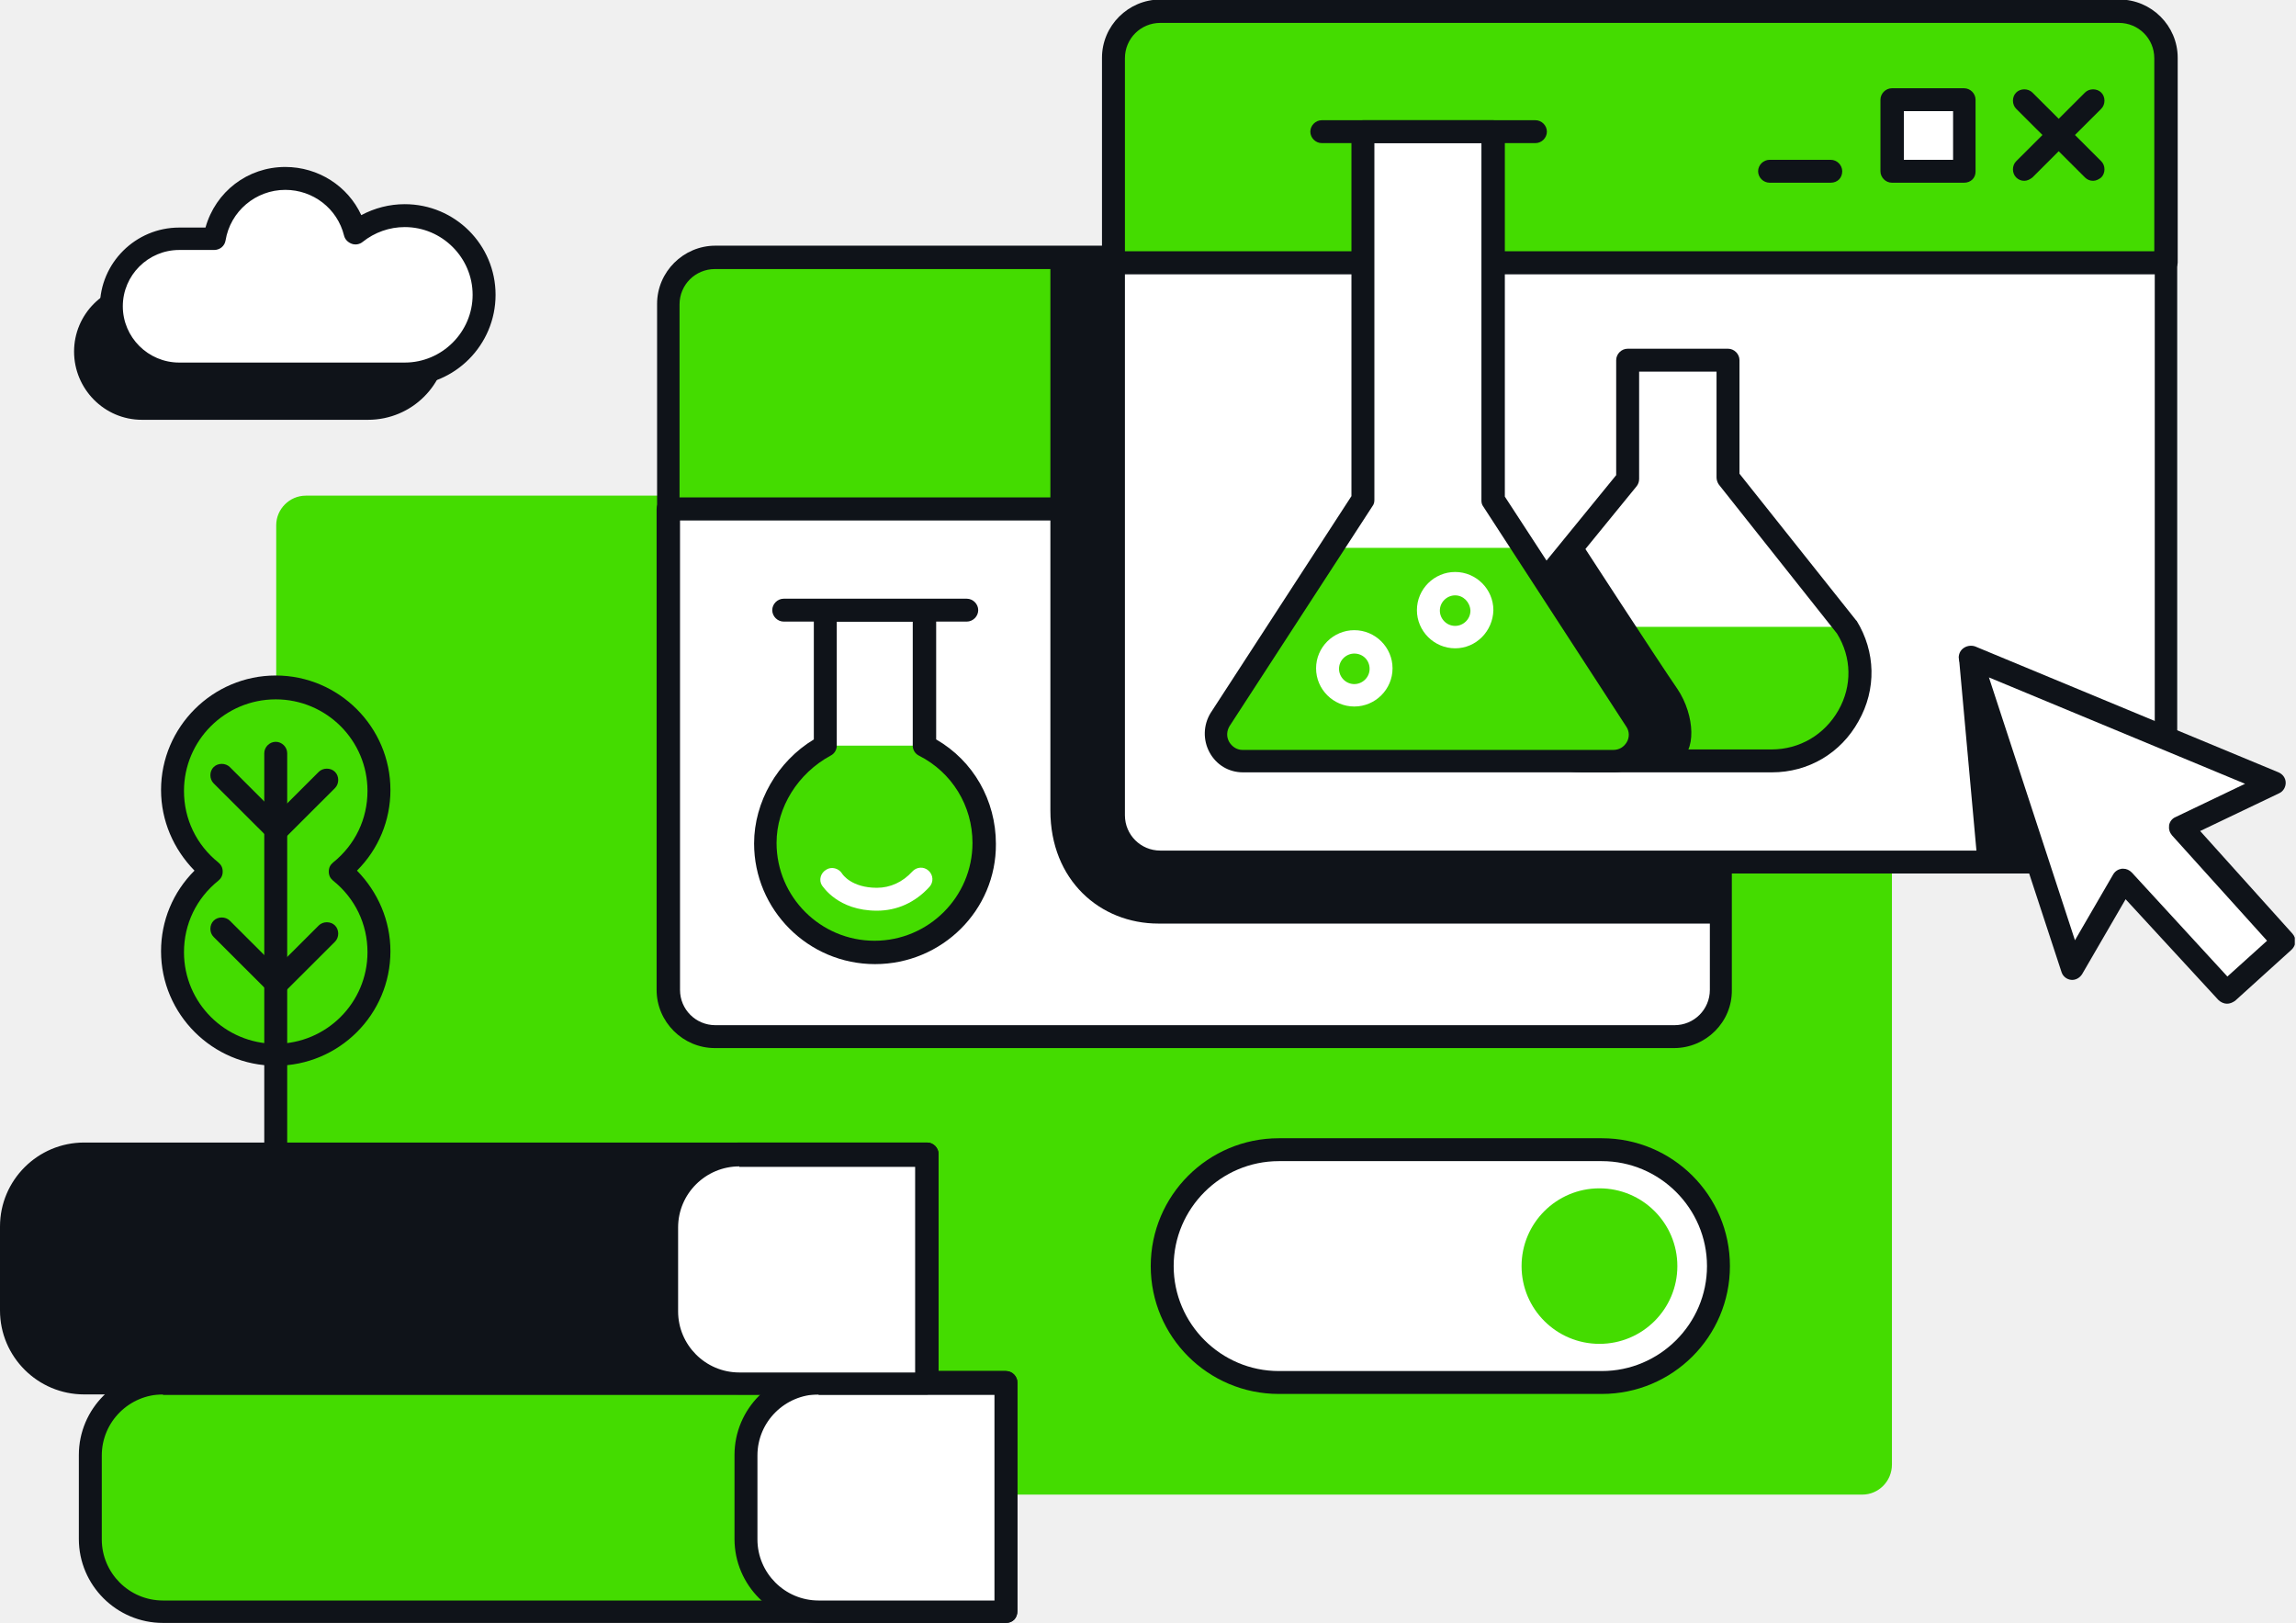
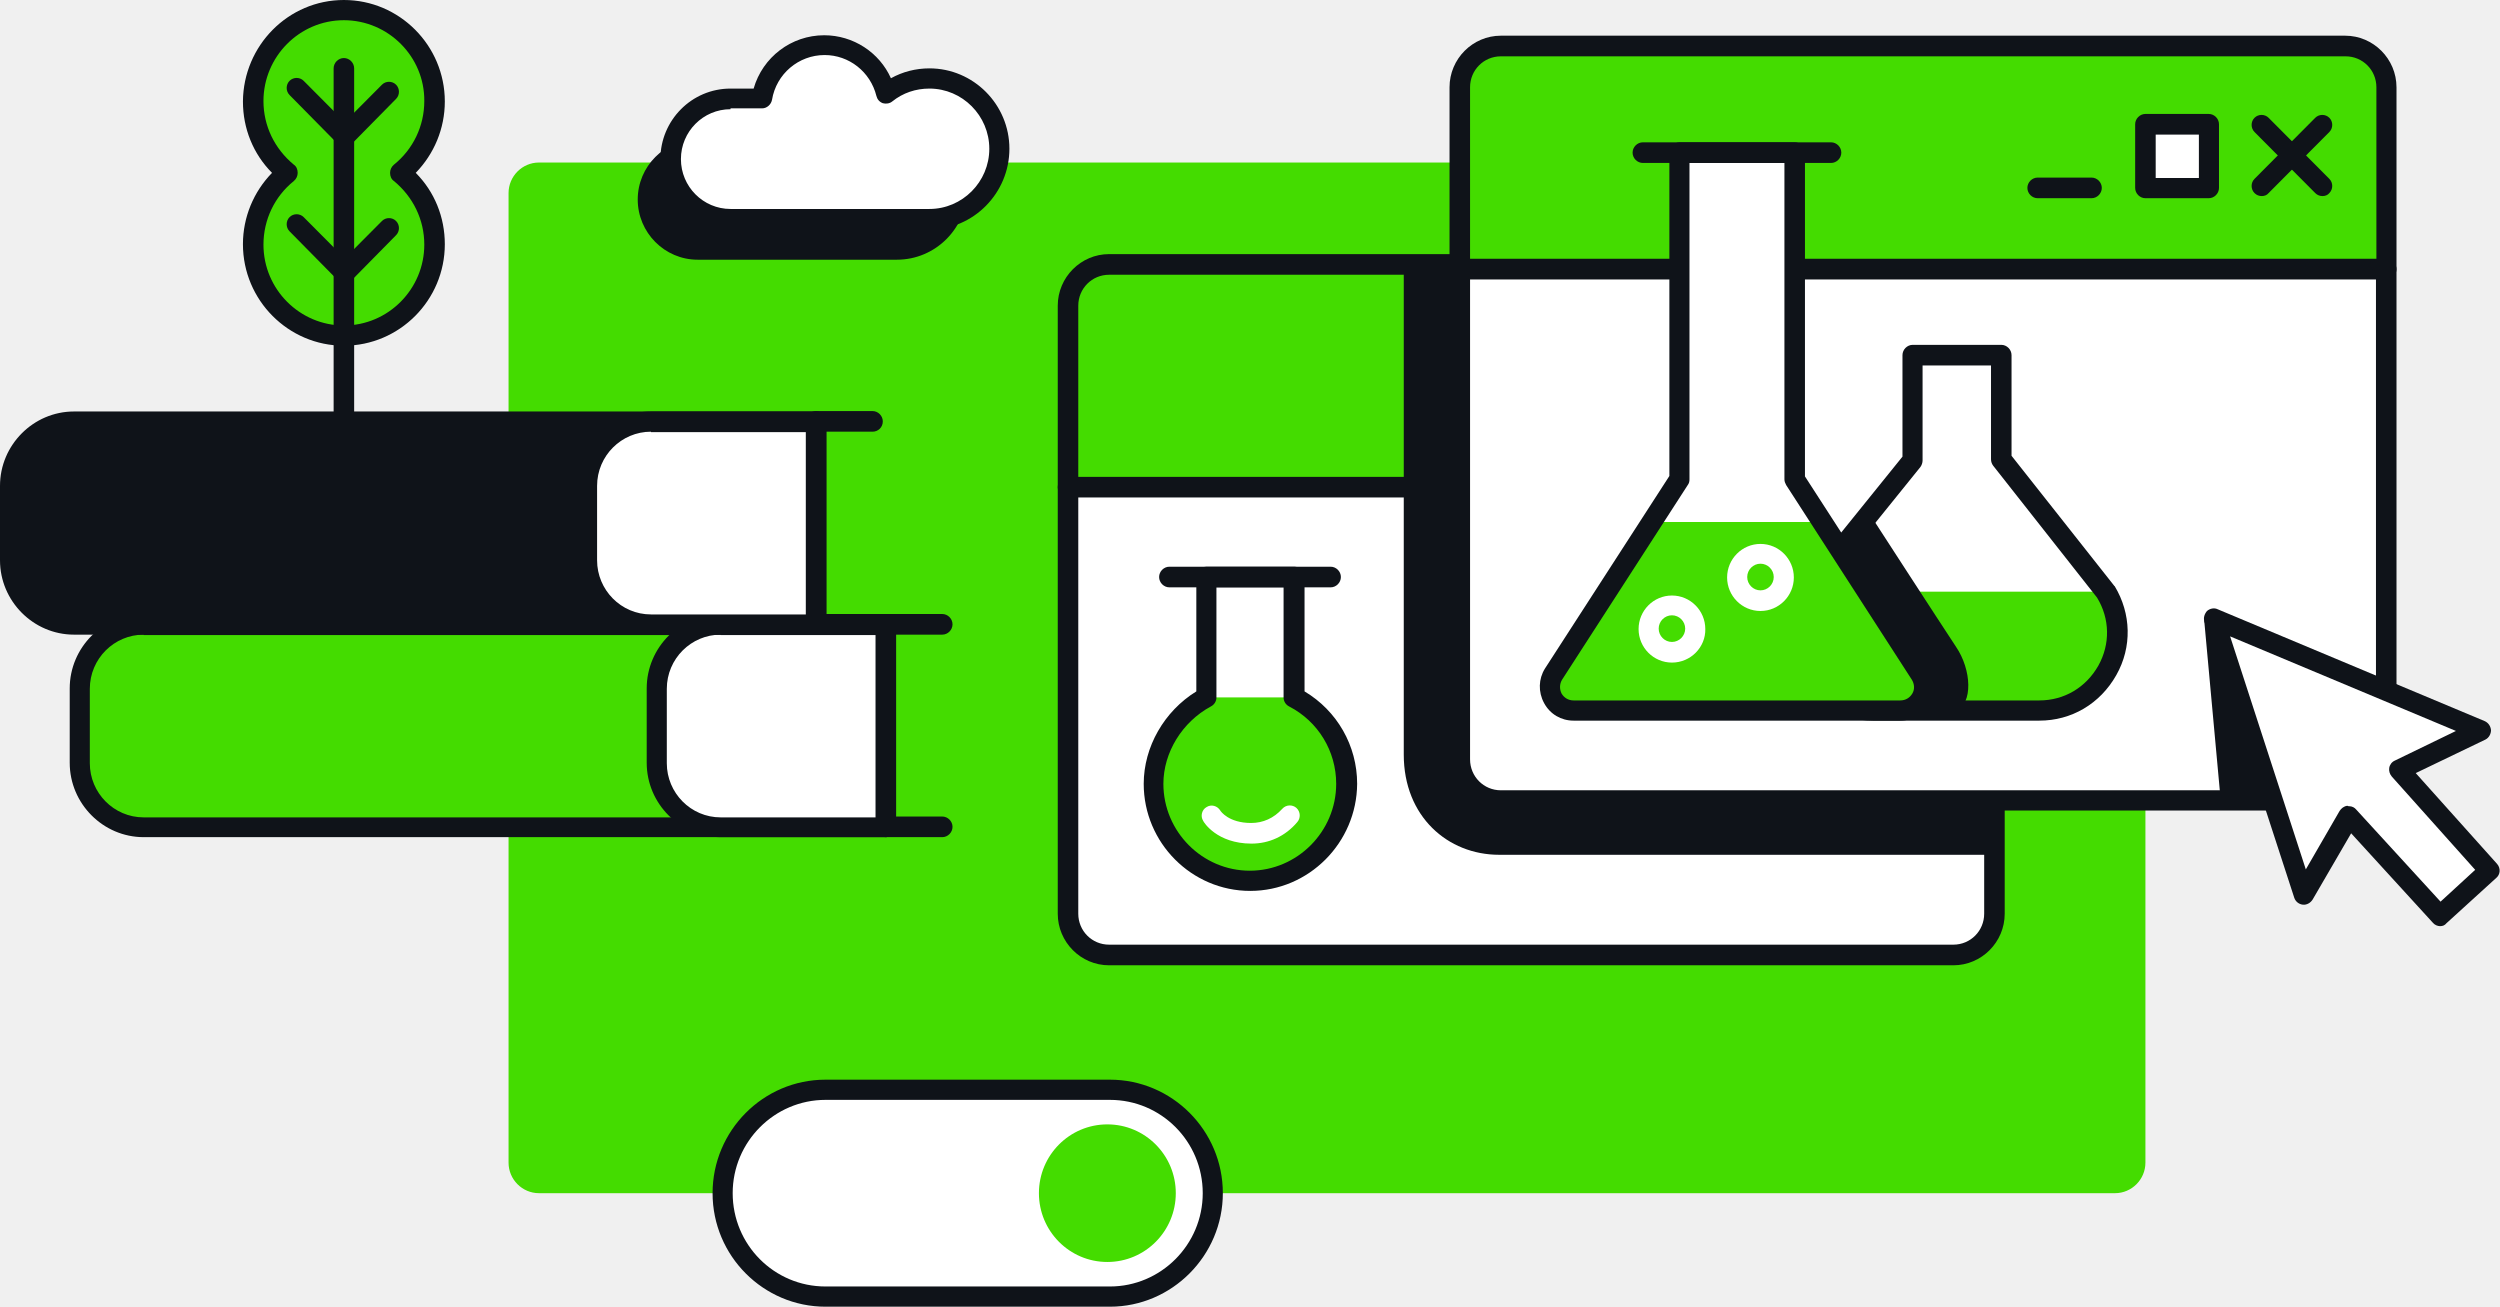
- <svg xmlns="http://www.w3.org/2000/svg" width="532" height="376" viewBox="0 0 532 376" fill="none">
-   <g clip-path="url(#clip0)">
-     <path d="M431.508 346.269H70.866C67.101 346.269 64.001 343.175 64.001 339.417V121.686C64.001 117.928 67.101 114.834 70.866 114.834H431.508C435.273 114.834 438.373 117.928 438.373 121.686V339.306C438.373 343.175 435.273 346.269 431.508 346.269Z" fill="#44DC00" />
-     <path d="M398.732 117.928V70.403C398.732 64.435 393.86 59.572 387.881 59.572H211.159H165.649C159.67 59.572 154.798 64.435 154.798 70.403V117.928H398.732Z" fill="#44DC00" />
-     <path d="M398.732 120.581H154.908C153.469 120.581 152.251 119.365 152.251 117.928V70.403C152.251 62.998 158.341 56.92 165.76 56.92H387.992C395.41 56.92 401.5 62.998 401.5 70.403V117.928C401.39 119.476 400.172 120.581 398.732 120.581ZM157.566 115.276H396.075V70.514C396.075 65.983 392.421 62.335 387.881 62.335H165.649C161.109 62.335 157.455 65.983 157.455 70.514V115.276H157.566Z" fill="#0F1319" />
-     <path d="M398.732 117.928V229.336C398.732 235.304 393.86 240.167 387.881 240.167H165.649C159.67 240.167 154.798 235.304 154.798 229.336V209.773V117.928H398.732Z" fill="white" />
-     <path d="M387.881 242.82H165.649C158.231 242.82 152.141 236.741 152.141 229.336V117.928C152.141 116.492 153.359 115.276 154.798 115.276H398.622C400.061 115.276 401.279 116.492 401.279 117.928V229.336C401.39 236.741 395.3 242.82 387.881 242.82ZM157.566 120.581V229.336C157.566 233.867 161.22 237.514 165.76 237.514H387.992C392.532 237.514 396.186 233.867 396.186 229.336V120.581H157.566Z" fill="#0F1319" />
-     <path d="M501.82 60.898V13.373C501.82 7.405 496.948 2.542 490.968 2.542H314.357H268.847C262.868 2.542 257.996 7.405 257.996 13.373V60.898H501.82Z" fill="#44DC00" />
-     <path d="M501.82 63.551H257.996C256.557 63.551 255.339 62.335 255.339 60.898V13.373C255.339 5.968 261.429 -0.11 268.848 -0.11H491.079C498.498 -0.11 504.588 5.968 504.588 13.373V60.898C504.478 62.335 503.26 63.551 501.82 63.551ZM260.654 58.246H499.163V13.484C499.163 8.952 495.509 5.305 490.969 5.305H268.848C264.308 5.305 260.654 8.952 260.654 13.484V58.246Z" fill="#0F1319" />
-     <path d="M501.82 60.898V188.884C501.82 194.853 496.948 199.716 490.968 199.716H268.847C262.868 199.716 257.996 194.853 257.996 188.884V169.322V60.898H501.82Z" fill="white" />
-     <path d="M491.079 202.368H268.848C261.429 202.368 255.339 196.289 255.339 188.884V60.898C255.339 59.462 256.557 58.246 257.996 58.246H501.82C503.259 58.246 504.477 59.462 504.477 60.898V188.884C504.477 196.4 498.498 202.368 491.079 202.368ZM260.654 63.551V188.884C260.654 193.416 264.308 197.063 268.848 197.063H491.079C495.619 197.063 499.273 193.416 499.273 188.884V63.551H260.654Z" fill="#0F1319" />
-     <path d="M424.2 42.33H410.027C408.587 42.33 407.369 41.115 407.369 39.678C407.369 38.241 408.587 37.025 410.027 37.025H424.2C425.639 37.025 426.857 38.241 426.857 39.678C426.857 41.225 425.75 42.33 424.2 42.33Z" fill="#0F1319" />
-     <path d="M455.092 23.099H438.372V39.788H455.092V23.099Z" fill="white" />
-     <path d="M455.092 42.331H438.372C436.933 42.331 435.715 41.115 435.715 39.678V23.099C435.715 21.663 436.933 20.447 438.372 20.447H455.092C456.532 20.447 457.75 21.663 457.75 23.099V39.788C457.75 41.225 456.643 42.331 455.092 42.331ZM441.141 37.025H452.546V25.752H441.141V37.025Z" fill="#0F1319" />
-     <path d="M484.99 41.888C484.325 41.888 483.661 41.667 483.107 41.115L467.162 25.199C466.166 24.205 466.166 22.436 467.162 21.442C468.159 20.447 469.931 20.447 470.927 21.442L486.872 37.357C487.869 38.352 487.869 40.12 486.872 41.115C486.318 41.557 485.654 41.888 484.99 41.888Z" fill="#0F1319" />
-     <path d="M469.045 41.888C468.38 41.888 467.716 41.667 467.162 41.115C466.166 40.12 466.166 38.352 467.162 37.357L483.107 21.442C484.104 20.447 485.876 20.447 486.872 21.442C487.869 22.436 487.869 24.205 486.872 25.199L470.927 41.115C470.374 41.557 469.709 41.888 469.045 41.888Z" fill="#0F1319" />
-     <path d="M456.532 152.191L526.734 181.479L505.253 191.758L529.059 218.062L515.993 229.888L491.965 203.915L480.117 224.362L456.532 152.191Z" fill="white" />
-     <path d="M515.994 232.541C515.329 232.541 514.554 232.209 514 231.657L492.519 208.336L482.443 225.688C481.889 226.573 480.893 227.125 479.896 227.015C478.9 226.904 478.014 226.241 477.682 225.246L453.986 153.075C453.654 152.08 453.986 150.975 454.761 150.312C455.536 149.648 456.643 149.427 457.64 149.759L527.952 178.937C528.949 179.379 529.613 180.263 529.613 181.369C529.613 182.363 529.059 183.358 528.063 183.8L509.793 192.531L531.163 216.294C532.16 217.399 532.049 219.057 530.942 220.052L517.876 231.878C517.212 232.32 516.658 232.541 515.994 232.541ZM491.965 201.263C492.741 201.263 493.405 201.594 493.959 202.147L516.104 226.241L525.295 217.952L503.26 193.526C502.706 192.863 502.485 192.089 502.595 191.205C502.706 190.432 503.26 189.658 504.035 189.326L520.201 181.59L460.851 156.943L480.782 217.841L489.64 202.589C490.083 201.815 490.858 201.373 491.633 201.263C491.855 201.263 491.855 201.263 491.965 201.263Z" fill="#0F1319" />
-     <path d="M257.997 58.025C257.997 58.025 257.997 178.716 257.997 188.884C257.997 199.052 265.305 199.716 268.848 199.716C272.281 199.716 398.733 199.716 398.733 199.716V213.973C398.733 213.973 281.914 213.973 268.405 213.973C254.897 213.973 243.381 203.915 243.381 187.779C243.381 163.906 243.381 58.135 243.381 58.135H257.997V58.025Z" fill="#0F1319" />
-     <path d="M371.161 320.296H296.309C281.471 320.296 269.291 308.139 269.291 293.329C269.291 278.519 281.471 266.361 296.309 266.361H371.161C385.999 266.361 398.179 278.519 398.179 293.329C398.179 308.139 385.999 320.296 371.161 320.296Z" fill="white" />
-     <path d="M371.161 322.949H296.309C279.921 322.949 266.634 309.686 266.634 293.329C266.634 276.971 279.921 263.708 296.309 263.708H371.161C387.549 263.708 400.836 276.971 400.836 293.329C400.836 309.686 387.549 322.949 371.161 322.949ZM296.309 269.014C282.911 269.014 271.949 279.955 271.949 293.329C271.949 306.702 282.911 317.644 296.309 317.644H371.161C384.559 317.644 395.522 306.702 395.522 293.329C395.522 279.955 384.559 269.014 371.161 269.014H296.309Z" fill="#0F1319" />
-     <path d="M370.607 311.344C380.575 311.344 388.656 303.278 388.656 293.329C388.656 283.379 380.575 275.313 370.607 275.313C360.639 275.313 352.559 283.379 352.559 293.329C352.559 303.278 360.639 311.344 370.607 311.344Z" fill="#44DC00" />
-     <path d="M233.083 373.348H37.758C28.568 373.348 20.928 365.832 20.928 356.548V337.096C20.928 327.923 28.457 320.296 37.758 320.296H233.083V373.348Z" fill="#44DC00" />
-     <path d="M233.083 376H37.759C27.018 376 18.27 367.269 18.27 356.548V337.096C18.27 326.375 27.018 317.644 37.759 317.644H233.083C234.523 317.644 235.741 318.86 235.741 320.296V373.237C235.741 374.895 234.634 376 233.083 376ZM37.759 323.059C30.008 323.059 23.585 329.359 23.585 337.206V356.659C23.585 364.395 29.897 370.805 37.759 370.805H230.426V323.17H37.759V323.059Z" fill="#0F1319" />
-     <path d="M233.083 373.348H189.677C180.487 373.348 172.847 365.832 172.847 356.548V337.096C172.847 327.923 180.376 320.296 189.677 320.296H233.083V373.348Z" fill="white" />
-     <path d="M233.083 376H189.678C178.937 376 170.189 367.269 170.189 356.548V337.096C170.189 326.375 178.937 317.644 189.678 317.644H233.083C234.523 317.644 235.741 318.86 235.741 320.296V373.237C235.741 374.895 234.633 376 233.083 376ZM189.678 323.059C181.927 323.059 175.504 329.359 175.504 337.206V356.659C175.504 364.395 181.816 370.805 189.678 370.805H230.426V323.17H189.678V323.059Z" fill="#0F1319" />
-     <path d="M214.813 320.407H19.488C10.297 320.407 2.657 312.891 2.657 303.607V284.155C2.657 274.982 10.187 267.356 19.488 267.356H214.813V320.407Z" fill="#0F1319" />
-     <path d="M214.813 323.059H19.488C8.748 323.059 0 314.328 0 303.607V284.155C0 273.434 8.748 264.703 19.488 264.703H214.813C216.252 264.703 217.47 265.919 217.47 267.356V320.296C217.47 321.954 216.252 323.059 214.813 323.059ZM19.488 270.229C11.737 270.229 5.315 276.529 5.315 284.376V303.828C5.315 311.565 11.627 317.975 19.488 317.975H212.155V270.34H19.488V270.229Z" fill="#0F1319" />
-     <path d="M214.812 320.407H171.407C162.216 320.407 154.576 312.891 154.576 303.607V284.155C154.576 274.982 162.106 267.356 171.407 267.356H214.812V320.407Z" fill="white" />
-     <path d="M214.813 323.059H171.407C160.666 323.059 151.919 314.328 151.919 303.607V284.155C151.919 273.434 160.666 264.703 171.407 264.703H214.813C216.252 264.703 217.47 265.919 217.47 267.356V320.296C217.47 321.954 216.252 323.059 214.813 323.059ZM171.296 270.229C163.545 270.229 157.123 276.529 157.123 284.376V303.828C157.123 311.565 163.435 317.975 171.296 317.975H212.044V270.34H171.296V270.229Z" fill="#0F1319" />
-     <path d="M214.37 172.748H191.338C183.144 176.948 177.497 185.458 177.497 195.295C177.497 209.331 188.902 220.604 202.854 220.604C216.916 220.604 228.211 209.221 228.211 195.295C228.211 185.458 222.563 176.948 214.37 172.748Z" fill="#44DC00" />
-     <path d="M202.744 223.368C187.242 223.368 174.729 210.768 174.729 195.405C174.729 185.79 180.155 176.395 188.571 171.311V141.47C188.571 140.033 189.789 138.817 191.228 138.817H214.259C215.699 138.817 216.917 140.033 216.917 141.47V171.311C225.554 176.285 230.758 185.458 230.758 195.516C230.869 210.878 218.246 223.368 202.744 223.368ZM193.885 144.012V172.748C193.885 173.743 193.332 174.627 192.446 175.069C184.916 179.158 179.934 187.005 179.934 195.295C179.934 207.784 190.121 217.952 202.633 217.952C215.145 217.952 225.332 207.784 225.332 195.295C225.332 186.674 220.571 178.937 212.931 175.069C212.045 174.627 211.491 173.743 211.491 172.748V144.012H193.885Z" fill="#0F1319" />
-     <path d="M224.003 144.012H181.594C180.155 144.012 178.937 142.796 178.937 141.359C178.937 139.922 180.155 138.707 181.594 138.707H224.003C225.442 138.707 226.66 139.922 226.66 141.359C226.66 142.796 225.442 144.012 224.003 144.012Z" fill="#0F1319" />
-     <path d="M427.964 145.228H372.711L386.109 176.285H414.123C414.123 176.285 437.93 172.527 429.182 145.228" fill="#44DC00" />
-     <path d="M410.58 178.937H366.731C358.205 178.937 350.676 174.516 346.468 167.001C342.371 159.485 342.592 150.754 347.132 143.57C347.243 143.459 347.243 143.349 347.354 143.349L374.482 110.081V83.445C374.482 82.008 375.7 80.793 377.14 80.793H400.393C401.832 80.793 403.05 82.008 403.05 83.445V109.75L429.957 143.57C430.068 143.68 430.068 143.791 430.178 143.791C434.608 150.975 434.829 159.706 430.621 167.111C426.524 174.516 418.995 178.937 410.58 178.937ZM351.561 146.554C348.129 152.08 347.907 158.711 351.118 164.459C354.33 170.206 360.087 173.632 366.62 173.632H410.469C417.002 173.632 422.76 170.206 425.971 164.569C429.182 158.932 429.071 152.301 425.639 146.775L398.289 112.292C397.957 111.85 397.735 111.186 397.735 110.634V86.098H379.797V110.965C379.797 111.628 379.576 112.181 379.243 112.623L351.561 146.554Z" fill="#0F1319" />
-     <path d="M365.845 124.891C365.845 124.891 384.448 153.517 388.655 159.596C392.752 165.674 393.195 174.516 388.655 176.285H355.326L351.562 142.575L365.845 124.891Z" fill="#0F1319" />
-     <path d="M353.334 126.881H308.6L282.689 166.669C280.032 170.758 283.021 176.174 288.004 176.174H373.929C378.801 176.174 381.791 170.869 379.244 166.669L353.334 126.881Z" fill="#44DC00" />
-     <path d="M346.136 115.828V30.505H315.797V115.828L308.6 126.881H353.334L346.136 115.828Z" fill="white" />
-     <path d="M373.929 178.937H288.004C284.682 178.937 281.803 177.169 280.253 174.295C278.703 171.422 278.813 167.995 280.474 165.232L313.139 114.944V30.505C313.139 29.068 314.357 27.852 315.797 27.852H346.025C347.465 27.852 348.683 29.068 348.683 30.505V115.055L381.459 165.343C383.23 168.216 383.23 171.532 381.68 174.406C380.13 177.279 377.251 178.937 373.929 178.937ZM318.454 33.157V115.828C318.454 116.381 318.343 116.823 318.011 117.265L284.903 168.216C284.239 169.322 284.128 170.648 284.793 171.864C285.457 172.969 286.564 173.743 287.893 173.743H373.818C375.147 173.743 376.254 173.079 376.919 171.974C377.583 170.869 377.583 169.432 376.808 168.327L343.7 117.376C343.368 116.934 343.257 116.492 343.257 115.939V33.157H318.454Z" fill="#0F1319" />
-     <path d="M355.769 33.157H306.274C304.834 33.157 303.616 31.941 303.616 30.505C303.616 29.068 304.834 27.852 306.274 27.852H355.769C357.209 27.852 358.427 29.068 358.427 30.505C358.427 31.941 357.209 33.157 355.769 33.157Z" fill="#0F1319" />
-     <path d="M313.804 163.685C308.932 163.685 304.945 159.706 304.945 154.843C304.945 149.98 308.932 146.001 313.804 146.001C318.676 146.001 322.662 149.98 322.662 154.843C322.662 159.706 318.676 163.685 313.804 163.685ZM313.804 151.417C311.921 151.417 310.26 152.964 310.26 154.954C310.26 156.832 311.81 158.49 313.804 158.49C315.686 158.49 317.347 156.943 317.347 154.954C317.347 152.964 315.797 151.417 313.804 151.417Z" fill="white" />
-     <path d="M337.168 150.201C332.296 150.201 328.31 146.222 328.31 141.359C328.31 136.496 332.296 132.517 337.168 132.517C342.04 132.517 346.026 136.496 346.026 141.359C345.915 146.222 342.04 150.201 337.168 150.201ZM337.168 137.933C335.285 137.933 333.625 139.48 333.625 141.47C333.625 143.349 335.175 145.007 337.168 145.007C339.05 145.007 340.711 143.459 340.711 141.47C340.6 139.48 339.05 137.933 337.168 137.933Z" fill="white" />
-     <path d="M203.186 210.989C194.107 210.989 190.674 205.352 190.453 205.131C189.678 203.915 190.12 202.258 191.449 201.484C192.667 200.71 194.328 201.152 195.103 202.368C195.214 202.589 197.318 205.684 203.186 205.684C206.287 205.684 209.166 204.357 211.38 201.926C212.377 200.821 214.038 200.71 215.145 201.705C216.252 202.7 216.363 204.357 215.367 205.463C212.045 209.11 207.837 210.989 203.186 210.989Z" fill="white" />
-     <path d="M85.261 60.456C80.943 60.456 76.956 62.004 73.856 64.435C71.974 57.251 65.33 51.835 57.579 51.835C49.274 51.835 42.409 57.804 41.08 65.761H32.886C24.139 65.761 17.163 72.835 17.163 81.456C17.163 90.076 24.139 97.26 32.886 97.26H84.486C84.707 97.26 85.04 97.26 85.261 97.26C95.448 97.26 103.642 89.082 103.642 78.914C103.642 68.746 95.337 60.456 85.261 60.456Z" fill="#0F1319" />
-     <path d="M93.787 49.957C89.469 49.957 85.483 51.504 82.382 53.935C80.611 46.641 73.967 41.336 66.105 41.336C57.801 41.336 50.935 47.304 49.607 55.262H41.413C32.665 55.262 25.689 62.335 25.689 70.956C25.689 79.577 32.776 86.65 41.413 86.65H93.012C93.234 86.65 93.566 86.65 93.787 86.65C103.974 86.65 112.168 78.472 112.168 68.303C112.168 58.135 103.974 49.957 93.787 49.957Z" fill="white" />
-     <path d="M93.787 89.413C93.455 89.413 93.234 89.413 92.901 89.413H41.523C31.337 89.413 23.143 81.124 23.143 71.067C23.143 60.898 31.447 52.72 41.523 52.72H47.614C49.939 44.43 57.358 38.683 66.105 38.683C73.745 38.683 80.611 43.104 83.711 49.846C86.811 48.188 90.244 47.304 93.787 47.304C105.414 47.304 114.826 56.699 114.826 68.303C114.826 79.908 105.414 89.413 93.787 89.413ZM41.523 57.914C34.326 57.914 28.457 63.772 28.457 70.956C28.457 78.14 34.326 83.998 41.523 83.998H93.012H93.123C93.344 83.998 93.566 83.998 93.787 83.998C102.424 83.998 109.511 76.924 109.511 68.303C109.511 59.683 102.424 52.609 93.787 52.609C90.244 52.609 86.811 53.825 84.043 56.035C83.379 56.588 82.382 56.809 81.496 56.477C80.611 56.146 79.946 55.483 79.725 54.599C78.174 48.299 72.527 43.988 66.105 43.988C59.24 43.988 53.371 48.962 52.264 55.704C52.043 57.03 50.935 57.914 49.607 57.914H41.523Z" fill="#0F1319" />
-     <path d="M78.728 201.815C84.264 197.395 87.697 190.763 87.697 183.137C87.697 169.985 76.956 159.264 63.78 159.264C50.603 159.264 39.862 169.985 39.862 183.137C39.862 190.653 43.406 197.395 48.831 201.815C43.295 206.236 39.862 212.868 39.862 220.494C39.862 233.646 50.603 244.367 63.78 244.367C76.956 244.367 87.697 233.646 87.697 220.494C87.808 212.868 84.264 206.126 78.728 201.815Z" fill="#44DC00" />
-     <path d="M63.89 246.909C49.274 246.909 37.315 234.972 37.315 220.383C37.315 213.31 40.084 206.678 45.066 201.705C40.194 196.731 37.315 190.1 37.315 183.027C37.315 168.437 49.274 156.501 63.89 156.501C78.506 156.501 90.465 168.437 90.465 183.027C90.465 190.1 87.697 196.731 82.714 201.705C87.586 206.678 90.465 213.31 90.465 220.383C90.465 235.083 78.506 246.909 63.89 246.909ZM63.89 162.027C52.153 162.027 42.63 171.532 42.63 183.248C42.63 189.768 45.509 195.737 50.603 199.826C51.267 200.379 51.599 201.042 51.599 201.926C51.599 202.81 51.267 203.473 50.603 204.026C45.509 208.115 42.63 214.084 42.63 220.604C42.63 232.32 52.153 241.825 63.89 241.825C75.627 241.825 85.15 232.32 85.15 220.604C85.15 214.084 82.271 208.115 77.178 204.026C76.513 203.473 76.181 202.81 76.181 201.926C76.181 201.042 76.513 200.379 77.178 199.826C82.271 195.737 85.15 189.768 85.15 183.248C85.15 171.532 75.627 162.027 63.89 162.027Z" fill="#0F1319" />
-     <path d="M63.89 271.334C62.45 271.334 61.232 270.119 61.232 268.682V174.516C61.232 173.079 62.45 171.864 63.89 171.864C65.329 171.864 66.547 173.079 66.547 174.516V268.682C66.547 270.119 65.329 271.334 63.89 271.334Z" fill="#0F1319" />
-     <path d="M64.112 194.963C63.447 194.963 62.783 194.742 62.229 194.189L49.495 181.479C48.499 180.484 48.499 178.716 49.495 177.721C50.492 176.727 52.264 176.727 53.26 177.721L64.112 188.553L73.856 178.827C74.852 177.832 76.624 177.832 77.62 178.827C78.617 179.821 78.617 181.59 77.62 182.584L65.994 194.189C65.551 194.631 64.776 194.963 64.112 194.963Z" fill="#0F1319" />
-     <path d="M64.112 230.551C63.447 230.551 62.783 230.33 62.229 229.778L49.495 217.068C48.499 216.073 48.499 214.305 49.495 213.31C50.492 212.315 52.264 212.315 53.26 213.31L64.112 224.141L73.856 214.415C74.852 213.42 76.624 213.42 77.62 214.415C78.617 215.41 78.617 217.178 77.62 218.173L65.994 229.778C65.551 230.33 64.776 230.551 64.112 230.551Z" fill="#0F1319" />
-     <path d="M471.038 198.279L453.875 152.08L458.193 199.716L471.038 198.279Z" fill="#0F1319" />
-   </g>
-   <defs>
-     <clipPath id="clip0">
-       <rect width="531.717" height="376" fill="white" />
-     </clipPath>
-   </defs>
+ <svg xmlns="http://www.w3.org/2000/svg" width="463" height="242" viewBox="0 0 463 242" fill="none">
+   <path d="M391.708 220.977H99.808C96.718 220.977 94.184 218.429 94.184 215.323V35.755C94.184 32.649 96.718 30.101 99.808 30.101H391.708C394.797 30.101 397.332 32.649 397.332 35.755V215.323C397.332 218.429 394.797 220.977 391.708 220.977Z" fill="#44DC00" />
+   <path d="M369.37 90.302V56.618C369.37 52.398 365.964 48.973 361.766 48.973H237.401H205.399C201.201 48.973 197.795 52.398 197.795 56.618V90.302H369.37Z" fill="#44DC00" />
+   <path d="M369.371 92.134H197.796C196.766 92.134 195.895 91.258 195.895 90.222V56.618C195.895 51.362 200.172 47.062 205.4 47.062H361.767C366.995 47.062 371.272 51.362 371.272 56.618V90.302C371.272 91.337 370.401 92.134 369.371 92.134ZM199.697 88.391H367.549V56.618C367.549 53.433 365.014 50.885 361.846 50.885H205.4C202.232 50.885 199.697 53.433 199.697 56.618V88.391Z" fill="#0F1319" />
+   <path d="M369.37 90.302V169.296C369.37 173.517 365.964 176.941 361.766 176.941H205.399C201.201 176.941 197.795 173.517 197.795 169.296V155.441V90.382H369.37V90.302Z" fill="white" />
+   <path d="M361.767 178.773H205.4C200.172 178.773 195.895 174.473 195.895 169.217V90.222C195.895 89.187 196.766 88.311 197.796 88.311H369.371C370.401 88.311 371.272 89.187 371.272 90.222V169.217C371.272 174.473 366.995 178.773 361.767 178.773ZM199.697 92.134V169.217C199.697 172.402 202.232 174.95 205.4 174.95H361.767C364.935 174.95 367.47 172.402 367.47 169.217V92.134H199.697Z" fill="#0F1319" />
+   <path d="M441.929 49.849V16.165C441.929 11.945 438.523 8.521 434.324 8.521H309.96H277.958C273.76 8.521 270.354 11.945 270.354 16.165V49.849H441.929Z" fill="#44DC00" />
+   <path d="M441.93 51.761H270.354C269.324 51.761 268.453 50.885 268.453 49.849V16.165C268.453 10.909 272.731 6.609 277.959 6.609H434.325C439.553 6.609 443.831 10.909 443.831 16.165V49.849C443.831 50.885 442.959 51.761 441.93 51.761ZM272.255 47.938H440.108V16.165C440.108 12.98 437.573 10.432 434.404 10.432H277.959C274.79 10.432 272.255 12.98 272.255 16.165V47.938Z" fill="#0F1319" />
+   <path d="M441.929 49.849V140.55C441.929 144.77 438.523 148.194 434.324 148.194H277.958C273.76 148.194 270.354 144.77 270.354 140.55V126.694V49.849H441.929Z" fill="white" />
+   <path d="M434.325 150.105H277.959C272.731 150.105 268.453 145.805 268.453 140.55V49.849C268.453 48.814 269.324 47.938 270.354 47.938H441.93C442.959 47.938 443.831 48.814 443.831 49.849V140.55C443.831 145.805 439.553 150.105 434.325 150.105ZM272.255 51.761V140.629C272.255 143.814 274.79 146.363 277.959 146.363H434.325C437.494 146.363 440.029 143.814 440.029 140.629V51.761H272.255Z" fill="#0F1319" />
+   <path d="M387.353 36.71H377.372C376.342 36.71 375.471 35.834 375.471 34.799C375.471 33.764 376.342 32.888 377.372 32.888H387.353C388.382 32.888 389.254 33.764 389.254 34.799C389.254 35.834 388.382 36.71 387.353 36.71Z" fill="#0F1319" />
+   <path d="M409.056 23.014H397.332V34.799H409.056V23.014Z" fill="white" />
+   <path d="M409.056 36.71H397.333C396.303 36.71 395.432 35.834 395.432 34.799V23.014C395.432 21.978 396.303 21.102 397.333 21.102H409.056C410.086 21.102 410.957 21.978 410.957 23.014V34.799C410.957 35.834 410.086 36.71 409.056 36.71ZM399.234 32.967H407.234V24.925H399.234V32.967Z" fill="#0F1319" />
+   <path d="M430.128 36.312C429.652 36.312 429.177 36.153 428.781 35.755L417.533 24.447C416.82 23.73 416.82 22.536 417.533 21.819C418.246 21.102 419.434 21.102 420.147 21.819L431.395 33.127C432.108 33.843 432.108 35.038 431.395 35.755C431.078 36.153 430.603 36.312 430.128 36.312Z" fill="#0F1319" />
+   <path d="M418.879 36.312C418.404 36.312 417.929 36.153 417.533 35.755C416.82 35.038 416.82 33.843 417.533 33.127L428.781 21.819C429.494 21.102 430.682 21.102 431.395 21.819C432.108 22.536 432.108 23.73 431.395 24.447L420.147 35.755C419.83 36.153 419.355 36.312 418.879 36.312Z" fill="#0F1319" />
+   <path d="M410.084 114.59L459.513 135.294L444.383 142.54L461.097 161.254L451.908 169.615L435.036 151.22L426.639 165.633L410.084 114.59Z" fill="white" />
+   <path d="M451.909 171.526C451.434 171.526 450.88 171.287 450.563 170.889L435.433 154.326L428.304 166.589C427.908 167.226 427.195 167.624 426.482 167.545C425.769 167.465 425.136 166.987 424.898 166.27L408.263 115.147C408.026 114.43 408.263 113.714 408.738 113.156C409.293 112.679 410.085 112.519 410.719 112.838L460.148 133.542C460.861 133.86 461.257 134.498 461.336 135.214C461.336 135.931 460.94 136.648 460.306 136.966L447.394 143.177L462.445 159.98C463.158 160.776 463.078 161.97 462.286 162.607L453.098 170.969C452.781 171.367 452.385 171.526 451.909 171.526ZM435.037 149.309C435.592 149.309 436.067 149.548 436.384 149.946L451.989 166.987L458.405 161.094L442.958 143.814C442.562 143.337 442.404 142.779 442.483 142.222C442.562 141.664 442.958 141.107 443.513 140.868L454.84 135.373L413.016 117.855L427.037 161.015L433.294 150.185C433.611 149.707 434.087 149.309 434.72 149.229C434.879 149.309 434.958 149.309 435.037 149.309Z" fill="#0F1319" />
+   <path d="M270.353 47.858C270.353 47.858 270.353 133.383 270.353 140.629C270.353 147.876 275.502 148.274 277.958 148.274C280.413 148.274 369.37 148.274 369.37 148.274V158.307C369.37 158.307 287.147 158.307 277.641 158.307C268.135 158.307 259.977 151.22 259.977 139.753C259.977 122.792 259.977 47.858 259.977 47.858H270.353Z" fill="#0F1319" />
+   <path d="M205.557 240.089H152.88C142.424 240.089 133.869 231.489 133.869 220.977C133.869 210.466 142.424 201.866 152.88 201.866H205.557C216.013 201.866 224.568 210.466 224.568 220.977C224.568 231.489 216.013 240.089 205.557 240.089Z" fill="white" />
+   <path d="M205.558 242H152.881C141.395 242 131.969 232.603 131.969 220.977C131.969 209.431 141.316 199.955 152.881 199.955H205.558C217.044 199.955 226.47 209.351 226.47 220.977C226.47 232.524 217.044 242 205.558 242ZM152.881 203.697C143.455 203.697 135.692 211.422 135.692 220.977C135.692 230.533 143.375 238.257 152.881 238.257H205.558C214.984 238.257 222.747 230.533 222.747 220.977C222.747 211.422 215.063 203.697 205.558 203.697H152.881Z" fill="#0F1319" />
+   <path d="M205.082 233.718C212.082 233.718 217.756 228.014 217.756 220.977C217.756 213.941 212.082 208.236 205.082 208.236C198.083 208.236 192.408 213.941 192.408 220.977C192.408 228.014 198.083 233.718 205.082 233.718Z" fill="#44DC00" />
+   <path d="M164.05 153.131H26.615C20.12 153.131 14.812 147.796 14.812 141.266V127.49C14.812 120.96 20.12 115.625 26.615 115.625H164.05V153.131Z" fill="#44DC00" />
+   <path d="M164.051 155.042H26.616C19.091 155.042 12.912 148.831 12.912 141.266V127.49C12.912 119.925 19.091 113.714 26.616 113.714H164.051C165.08 113.714 165.952 114.59 165.952 115.625V153.131C165.952 154.167 165.08 155.042 164.051 155.042ZM26.616 117.536C21.15 117.536 16.635 121.995 16.635 127.57V141.346C16.635 146.84 21.071 151.379 26.616 151.379H162.229V117.616H26.616V117.536Z" fill="#0F1319" />
+   <path d="M164.049 153.131H133.473C126.977 153.131 121.67 147.796 121.67 141.266V127.49C121.67 120.96 126.977 115.625 133.473 115.625H164.049V153.131Z" fill="white" />
+   <path d="M164.05 155.042H133.473C125.948 155.042 119.77 148.831 119.77 141.266V127.49C119.77 119.925 125.948 113.714 133.473 113.714H164.05C165.079 113.714 165.951 114.59 165.951 115.625V153.131C165.951 154.167 165.079 155.042 164.05 155.042ZM133.473 117.536C128.008 117.536 123.493 121.995 123.493 127.57V141.346C123.493 146.84 127.928 151.379 133.473 151.379H162.148V117.616H133.473V117.536Z" fill="#0F1319" />
+   <path d="M174.506 117.536H164.05C163.02 117.536 162.148 116.66 162.148 115.625C162.148 114.59 163.02 113.714 164.05 113.714H174.506C175.535 113.714 176.407 114.59 176.407 115.625C176.407 116.66 175.535 117.536 174.506 117.536Z" fill="#0F1319" />
+   <path d="M174.506 155.042H164.05C163.02 155.042 162.148 154.167 162.148 153.131C162.148 152.096 163.02 151.22 164.05 151.22H174.506C175.535 151.22 176.407 152.096 176.407 153.131C176.407 154.167 175.535 155.042 174.506 155.042Z" fill="#0F1319" />
+   <path d="M151.138 115.625H13.703C7.208 115.625 1.9 110.29 1.9 103.76V89.984C1.9 83.454 7.208 78.118 13.703 78.118H151.138V115.625Z" fill="#0F1319" />
+   <path d="M151.138 117.536H13.704C6.179 117.536 0 111.325 0 103.76V89.984C0 82.418 6.179 76.207 13.704 76.207H151.138C152.168 76.207 153.04 77.083 153.04 78.118V115.625C153.04 116.66 152.168 117.536 151.138 117.536ZM13.704 79.95C8.238 79.95 3.723 84.409 3.723 89.984V103.76C3.723 109.254 8.159 113.793 13.704 113.793H149.317V80.03H13.704V79.95Z" fill="#0F1319" />
+   <path d="M151.137 115.625H120.561C114.065 115.625 108.758 110.29 108.758 103.76V89.984C108.758 83.454 114.065 78.118 120.561 78.118H151.137V115.625Z" fill="white" />
+   <path d="M151.138 117.536H120.561C113.036 117.536 106.857 111.325 106.857 103.76V89.984C106.857 82.418 113.036 76.207 120.561 76.207H151.138C152.167 76.207 153.039 77.083 153.039 78.118V115.625C153.039 116.66 152.167 117.536 151.138 117.536ZM120.561 79.95C115.096 79.95 110.58 84.409 110.58 89.984V103.76C110.58 109.254 115.016 113.793 120.561 113.793H149.236V80.03H120.561V79.95Z" fill="#0F1319" />
+   <path d="M161.594 79.95H151.137C150.108 79.95 149.236 79.074 149.236 78.039C149.236 77.004 150.108 76.128 151.137 76.128H161.594C162.623 76.128 163.495 77.004 163.495 78.039C163.495 79.154 162.623 79.95 161.594 79.95Z" fill="#0F1319" />
+   <path d="M161.594 117.536H151.137C150.108 117.536 149.236 116.66 149.236 115.625C149.236 114.59 150.108 113.714 151.137 113.714H161.594C162.623 113.714 163.495 114.59 163.495 115.625C163.495 116.66 162.623 117.536 161.594 117.536Z" fill="#0F1319" />
+   <path d="M239.619 129.162H223.38C217.597 132.109 213.637 138.161 213.637 145.168C213.637 155.122 221.637 163.165 231.539 163.165C241.44 163.165 249.441 155.122 249.441 145.168C249.362 138.161 245.401 132.109 239.619 129.162Z" fill="#44DC00" />
+   <path d="M231.54 164.996C220.688 164.996 211.816 156.078 211.816 145.168C211.816 138.32 215.619 131.71 221.56 128.047V106.865C221.56 105.83 222.431 104.954 223.461 104.954H239.699C240.729 104.954 241.601 105.83 241.601 106.865V128.047C247.621 131.631 251.344 138.081 251.344 145.168C251.265 156.078 242.393 164.996 231.54 164.996ZM225.283 108.777V129.162C225.283 129.879 224.887 130.516 224.253 130.835C218.946 133.701 215.46 139.355 215.46 145.168C215.46 154.007 222.669 161.254 231.461 161.254C240.254 161.254 247.462 154.007 247.462 145.168C247.462 139.116 244.135 133.622 238.749 130.835C238.115 130.516 237.719 129.879 237.719 129.162V108.777H225.283Z" fill="#0F1319" />
+   <path d="M246.432 108.777H216.569C215.539 108.777 214.668 107.901 214.668 106.865C214.668 105.83 215.539 104.954 216.569 104.954H246.432C247.462 104.954 248.333 105.83 248.333 106.865C248.333 107.901 247.462 108.777 246.432 108.777Z" fill="#0F1319" />
+   <path d="M389.966 109.573H351.072L360.499 131.551H380.223C380.223 131.551 396.937 128.844 390.837 109.573" fill="#44DC00" />
+   <path d="M377.686 133.462H346.872C340.852 133.462 335.545 130.277 332.614 125.021C329.683 119.766 329.921 113.554 333.089 108.378C333.169 108.299 333.169 108.219 333.248 108.219L352.338 84.569V65.776C352.338 64.74 353.209 63.864 354.239 63.864H370.636C371.666 63.864 372.537 64.74 372.537 65.776V84.409L391.469 108.378C391.549 108.458 391.548 108.538 391.628 108.538C394.717 113.634 394.875 119.845 391.945 125.021C388.934 130.357 383.627 133.462 377.686 133.462ZM336.258 110.528C333.881 114.43 333.723 119.208 335.941 123.19C338.159 127.251 342.278 129.72 346.872 129.72H377.686C382.281 129.72 386.32 127.331 388.618 123.27C390.836 119.288 390.756 114.59 388.38 110.688L369.131 86.241C368.894 85.922 368.735 85.524 368.735 85.046V67.687H356.061V85.285C356.061 85.683 355.903 86.161 355.665 86.48L336.258 110.528Z" fill="#0F1319" />
+   <path d="M346.24 95.16C346.24 95.16 359.389 115.466 362.241 119.766C365.172 124.066 365.409 130.357 362.241 131.631H338.794L336.18 107.741L346.24 95.16Z" fill="#0F1319" />
+   <path d="M337.447 96.673H306L287.781 124.862C285.959 127.809 288.018 131.631 291.504 131.631H352.023C355.429 131.631 357.567 127.888 355.746 124.942L337.447 96.673Z" fill="#44DC00" />
+   <path d="M332.377 88.789V28.269H311.069V88.789L305.92 96.673H337.447L332.377 88.789Z" fill="white" />
+   <path d="M351.943 133.462H291.424C289.127 133.462 287.067 132.268 285.958 130.197C284.849 128.127 284.929 125.738 286.117 123.827L309.168 88.152V28.269C309.168 27.234 310.039 26.358 311.069 26.358H332.377C333.407 26.358 334.278 27.234 334.278 28.269V88.232L357.329 123.907C358.597 125.897 358.597 128.286 357.488 130.277C356.299 132.268 354.24 133.462 351.943 133.462ZM312.891 30.18V88.789C312.891 89.187 312.812 89.506 312.574 89.824L289.285 125.897C288.81 126.694 288.81 127.649 289.206 128.446C289.681 129.242 290.473 129.72 291.424 129.72H351.943C352.893 129.72 353.685 129.242 354.161 128.446C354.636 127.649 354.557 126.694 354.082 125.897L330.793 89.824C330.634 89.506 330.476 89.187 330.476 88.789V30.18H312.891Z" fill="#0F1319" />
+   <path d="M339.11 30.18H304.257C303.227 30.18 302.355 29.304 302.355 28.269C302.355 27.234 303.227 26.358 304.257 26.358H339.11C340.14 26.358 341.011 27.234 341.011 28.269C341.011 29.304 340.14 30.18 339.11 30.18Z" fill="#0F1319" />
+   <path d="M309.643 122.712C306.237 122.712 303.465 119.925 303.465 116.501C303.465 113.077 306.237 110.29 309.643 110.29C313.05 110.29 315.822 113.077 315.822 116.501C315.901 119.845 313.129 122.712 309.643 122.712ZM309.643 113.953C308.297 113.953 307.188 115.067 307.188 116.421C307.188 117.775 308.297 118.89 309.643 118.89C310.99 118.89 312.099 117.775 312.099 116.421C312.099 115.067 310.99 113.953 309.643 113.953Z" fill="white" />
+   <path d="M326.04 113.156C322.634 113.156 319.861 110.369 319.861 106.945C319.861 103.521 322.634 100.734 326.04 100.734C329.446 100.734 332.219 103.521 332.219 106.945C332.219 110.369 329.446 113.156 326.04 113.156ZM326.04 104.397C324.693 104.397 323.584 105.512 323.584 106.865C323.584 108.219 324.693 109.334 326.04 109.334C327.387 109.334 328.496 108.219 328.496 106.865C328.496 105.512 327.387 104.397 326.04 104.397Z" fill="white" />
+   <path d="M231.778 156.237C225.361 156.237 222.906 152.255 222.827 152.016C222.272 151.141 222.589 149.946 223.46 149.468C224.332 148.911 225.441 149.229 225.995 150.105C226.074 150.265 227.579 152.415 231.698 152.415C233.916 152.415 235.897 151.539 237.481 149.787C238.194 148.99 239.382 148.99 240.095 149.628C240.887 150.344 240.887 151.539 240.253 152.255C238.036 154.883 235.025 156.237 231.778 156.237Z" fill="white" />
+   <path d="M166.031 22.058C163.021 22.058 160.17 23.093 157.952 24.925C156.763 19.669 152.09 15.926 146.624 15.926C140.762 15.926 135.93 20.226 134.98 25.801H129.197C123.098 25.801 118.107 30.817 118.107 36.949C118.107 43.081 123.098 48.097 129.197 48.097H165.556C165.714 48.097 165.952 48.097 166.11 48.097C173.24 48.097 179.101 42.284 179.101 35.038C179.101 27.791 173.24 22.058 166.031 22.058Z" fill="#0F1319" />
+   <path d="M172.13 14.573C169.12 14.573 166.268 15.608 164.05 17.439C162.783 12.263 158.109 8.521 152.644 8.521C146.782 8.521 141.95 12.821 140.999 18.395H135.217C129.117 18.395 124.127 23.412 124.127 29.543C124.127 35.675 129.117 40.692 135.217 40.692H171.496C171.655 40.692 171.892 40.692 172.051 40.692C179.18 40.692 185.042 34.879 185.042 27.632C185.042 20.386 179.259 14.573 172.13 14.573Z" fill="white" />
+   <path d="M172.13 42.523C171.971 42.523 171.734 42.523 171.575 42.523H135.296C128.166 42.523 122.305 36.71 122.305 29.464C122.305 22.297 128.087 16.404 135.296 16.404H139.573C141.237 10.591 146.544 6.53 152.643 6.53C158.03 6.53 162.862 9.715 165 14.493C167.139 13.299 169.595 12.661 172.13 12.661C180.289 12.661 186.942 19.35 186.942 27.552C186.942 35.755 180.289 42.523 172.13 42.523ZM135.296 20.226C130.226 20.226 126.107 24.367 126.107 29.464C126.107 34.56 130.226 38.701 135.296 38.701H171.575H171.654C171.813 38.701 171.971 38.701 172.13 38.701C178.229 38.701 183.219 33.684 183.219 27.552C183.219 21.421 178.229 16.404 172.13 16.404C169.595 16.404 167.218 17.2 165.238 18.793C164.763 19.191 164.05 19.271 163.495 19.112C162.862 18.873 162.466 18.395 162.307 17.758C161.198 13.299 157.238 10.193 152.722 10.193C147.89 10.193 143.771 13.697 142.979 18.474C142.821 19.35 142.029 20.067 141.157 20.067H135.296V20.226Z" fill="#0F1319" />
+   <path d="M74.142 32.012C78.023 28.906 80.479 24.128 80.479 18.793C80.479 9.476 72.954 1.911 63.686 1.911C54.418 1.911 46.893 9.476 46.893 18.793C46.893 24.128 49.348 28.906 53.23 32.012C49.348 35.117 46.893 39.895 46.893 45.231C46.893 54.547 54.418 62.112 63.686 62.112C72.954 62.112 80.479 54.547 80.479 45.231C80.479 39.895 78.023 35.117 74.142 32.012Z" fill="#44DC00" />
+   <path d="M63.687 64.024C53.389 64.024 44.992 55.583 44.992 45.231C44.992 40.214 46.972 35.516 50.379 32.012C46.893 28.508 44.992 23.81 44.992 18.793C45.071 8.441 53.389 0 63.687 0C73.984 0 82.381 8.441 82.381 18.793C82.381 23.81 80.4 28.508 76.994 32.012C80.48 35.516 82.381 40.214 82.381 45.231C82.381 55.583 73.984 64.024 63.687 64.024ZM63.687 3.743C55.448 3.743 48.794 10.511 48.794 18.713C48.794 23.332 50.854 27.552 54.419 30.499C54.894 30.817 55.132 31.375 55.132 32.012C55.132 32.569 54.894 33.127 54.419 33.525C50.854 36.392 48.794 40.692 48.794 45.31C48.794 53.592 55.528 60.281 63.687 60.281C71.925 60.281 78.579 53.512 78.579 45.31C78.579 40.692 76.519 36.471 72.954 33.525C72.479 33.206 72.242 32.649 72.242 32.012C72.242 31.454 72.479 30.897 72.954 30.499C76.519 27.632 78.579 23.332 78.579 18.713C78.658 10.511 71.925 3.743 63.687 3.743Z" fill="#0F1319" />
+   <path d="M63.688 81.304C62.658 81.304 61.787 80.428 61.787 79.393V12.661C61.787 11.626 62.658 10.75 63.688 10.75C64.718 10.75 65.589 11.626 65.589 12.661V79.393C65.589 80.428 64.718 81.304 63.688 81.304Z" fill="#0F1319" />
+   <path d="M63.845 27.154C63.37 27.154 62.894 26.995 62.498 26.597L53.627 17.599C52.914 16.882 52.914 15.687 53.627 14.971C54.339 14.254 55.528 14.254 56.24 14.971L63.845 22.615L70.737 15.687C71.449 14.971 72.638 14.971 73.35 15.687C74.063 16.404 74.063 17.599 73.35 18.315L65.192 26.597C64.875 26.916 64.32 27.154 63.845 27.154Z" fill="#0F1319" />
+   <path d="M63.845 52.398C63.37 52.398 62.894 52.238 62.498 51.84L53.627 42.842C52.914 42.125 52.914 40.931 53.627 40.214C54.339 39.497 55.528 39.497 56.24 40.214L63.845 47.858L70.737 40.931C71.449 40.214 72.638 40.214 73.35 40.931C74.063 41.647 74.063 42.842 73.35 43.558L65.192 51.84C64.875 52.238 64.32 52.398 63.845 52.398Z" fill="#0F1319" />
+   <path d="M420.224 147.239L408.184 114.51L411.273 148.194L420.224 147.239Z" fill="#0F1319" />
</svg>
